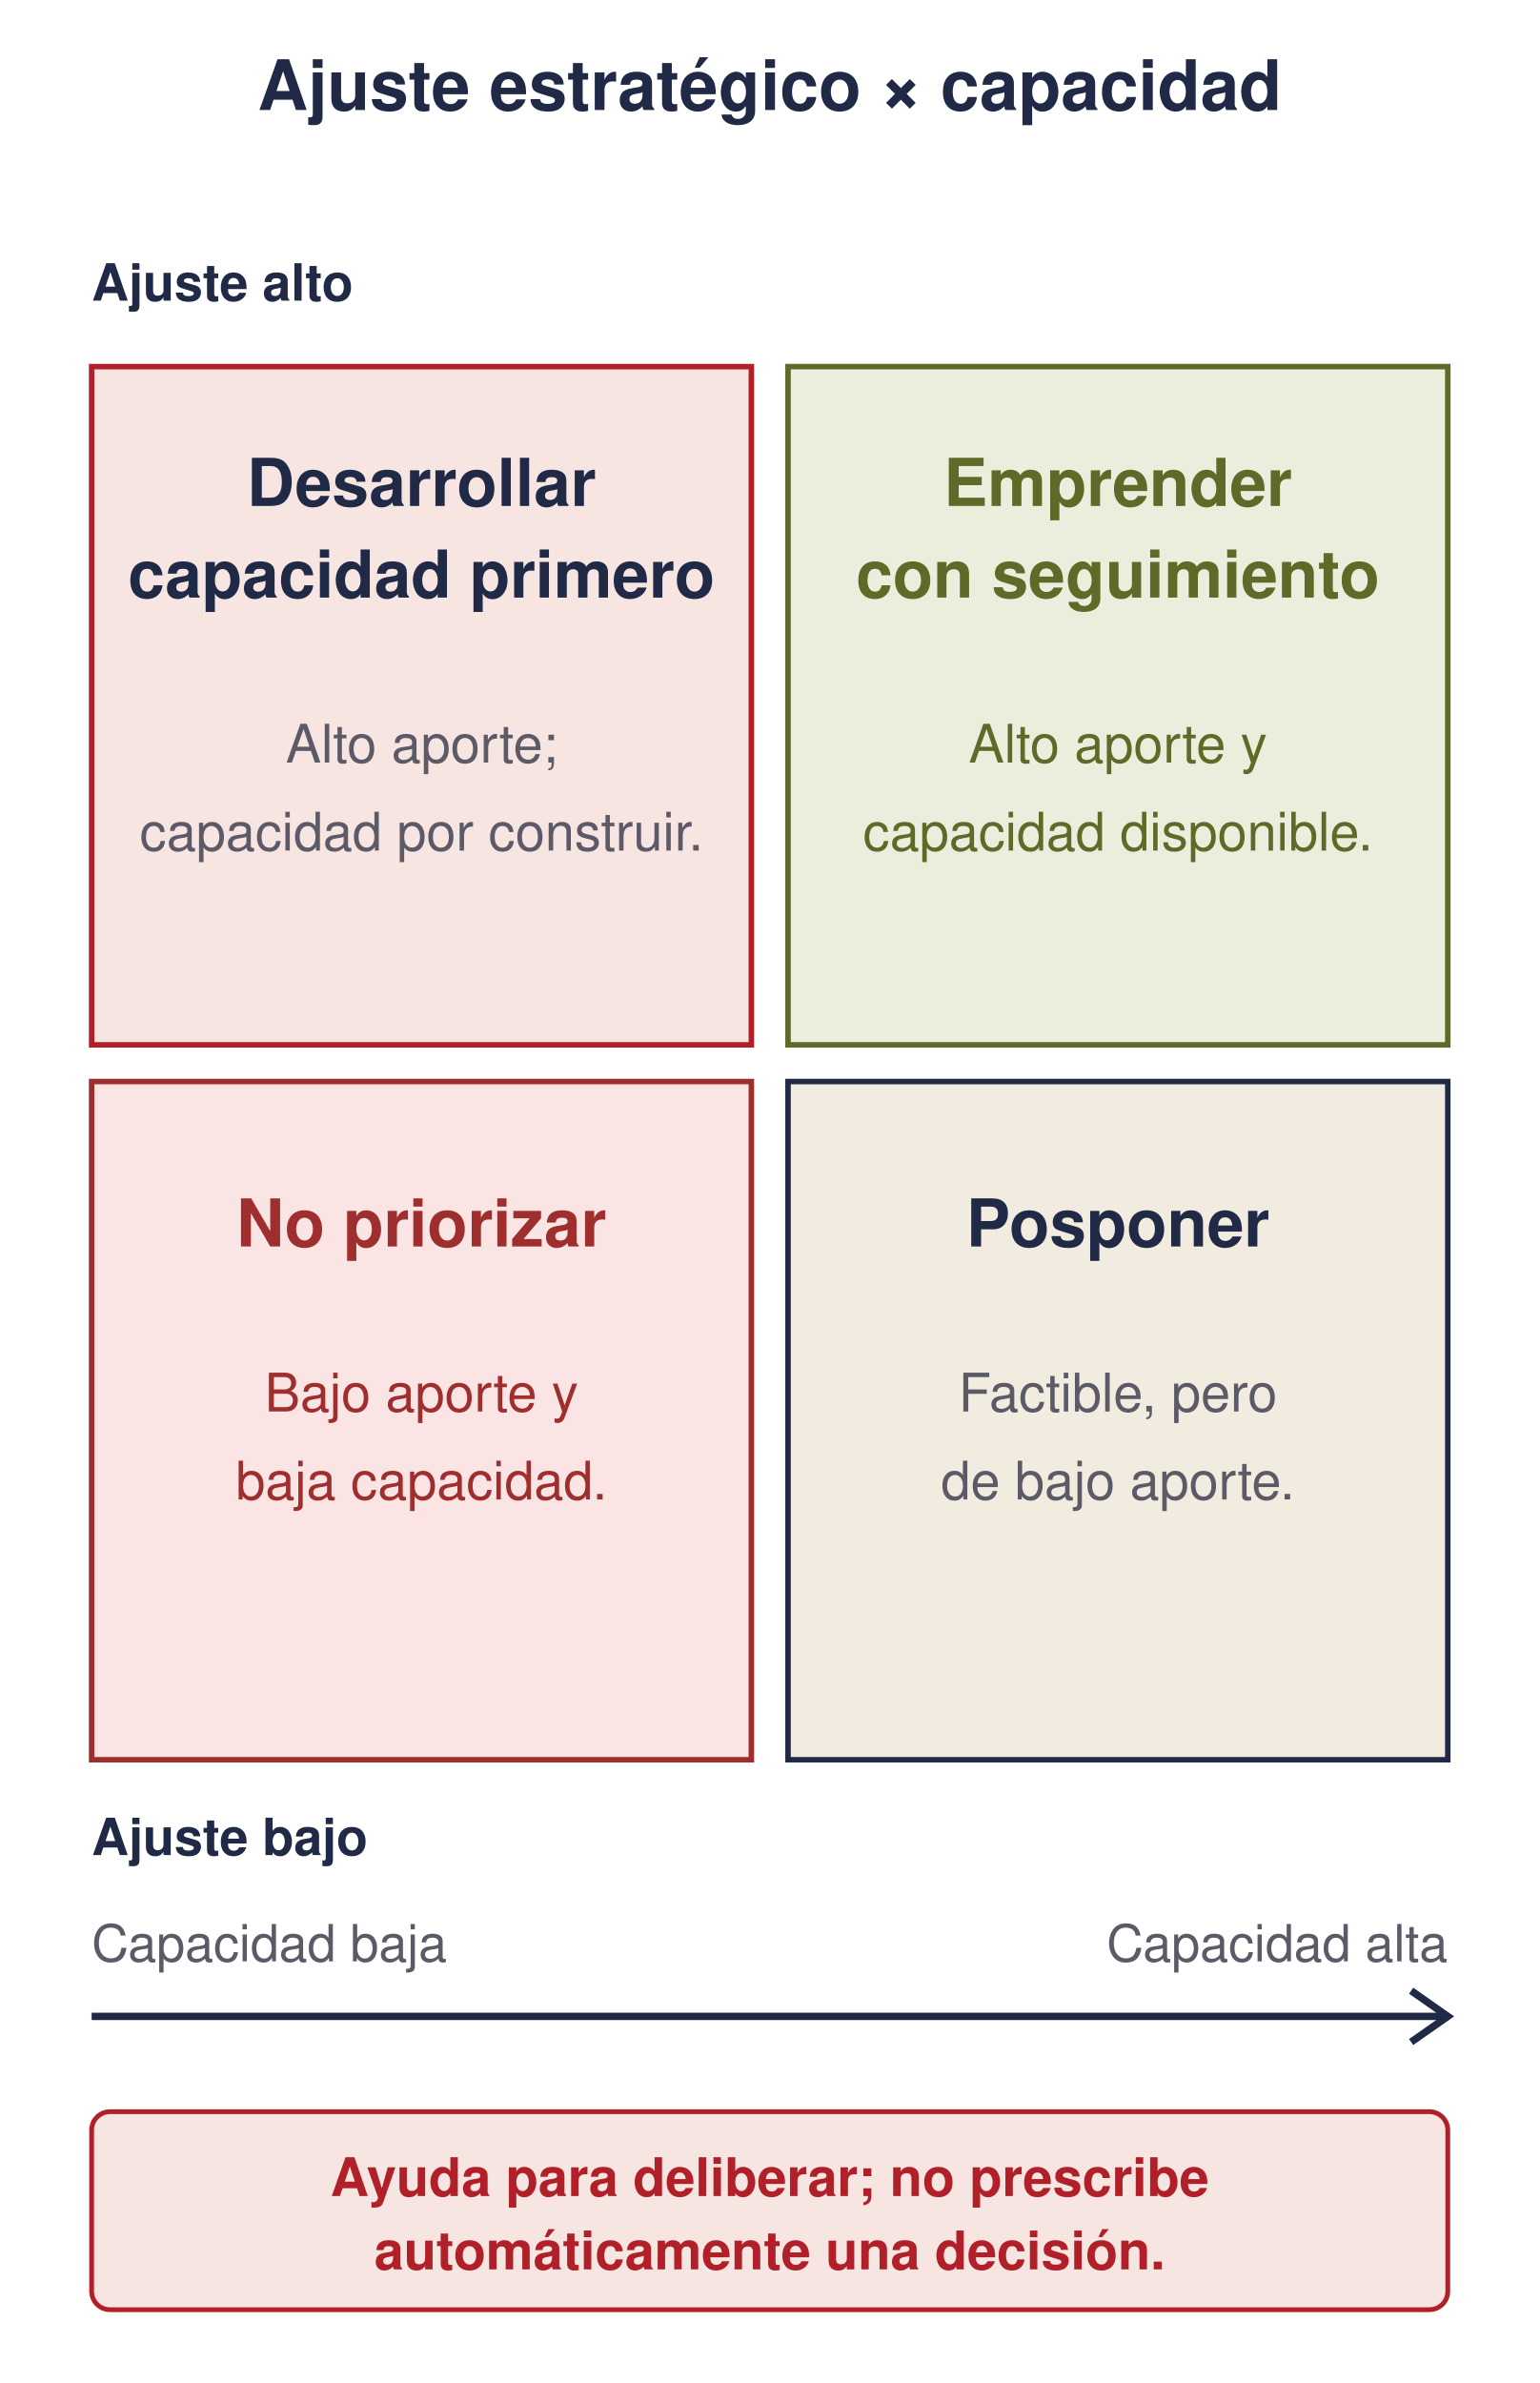
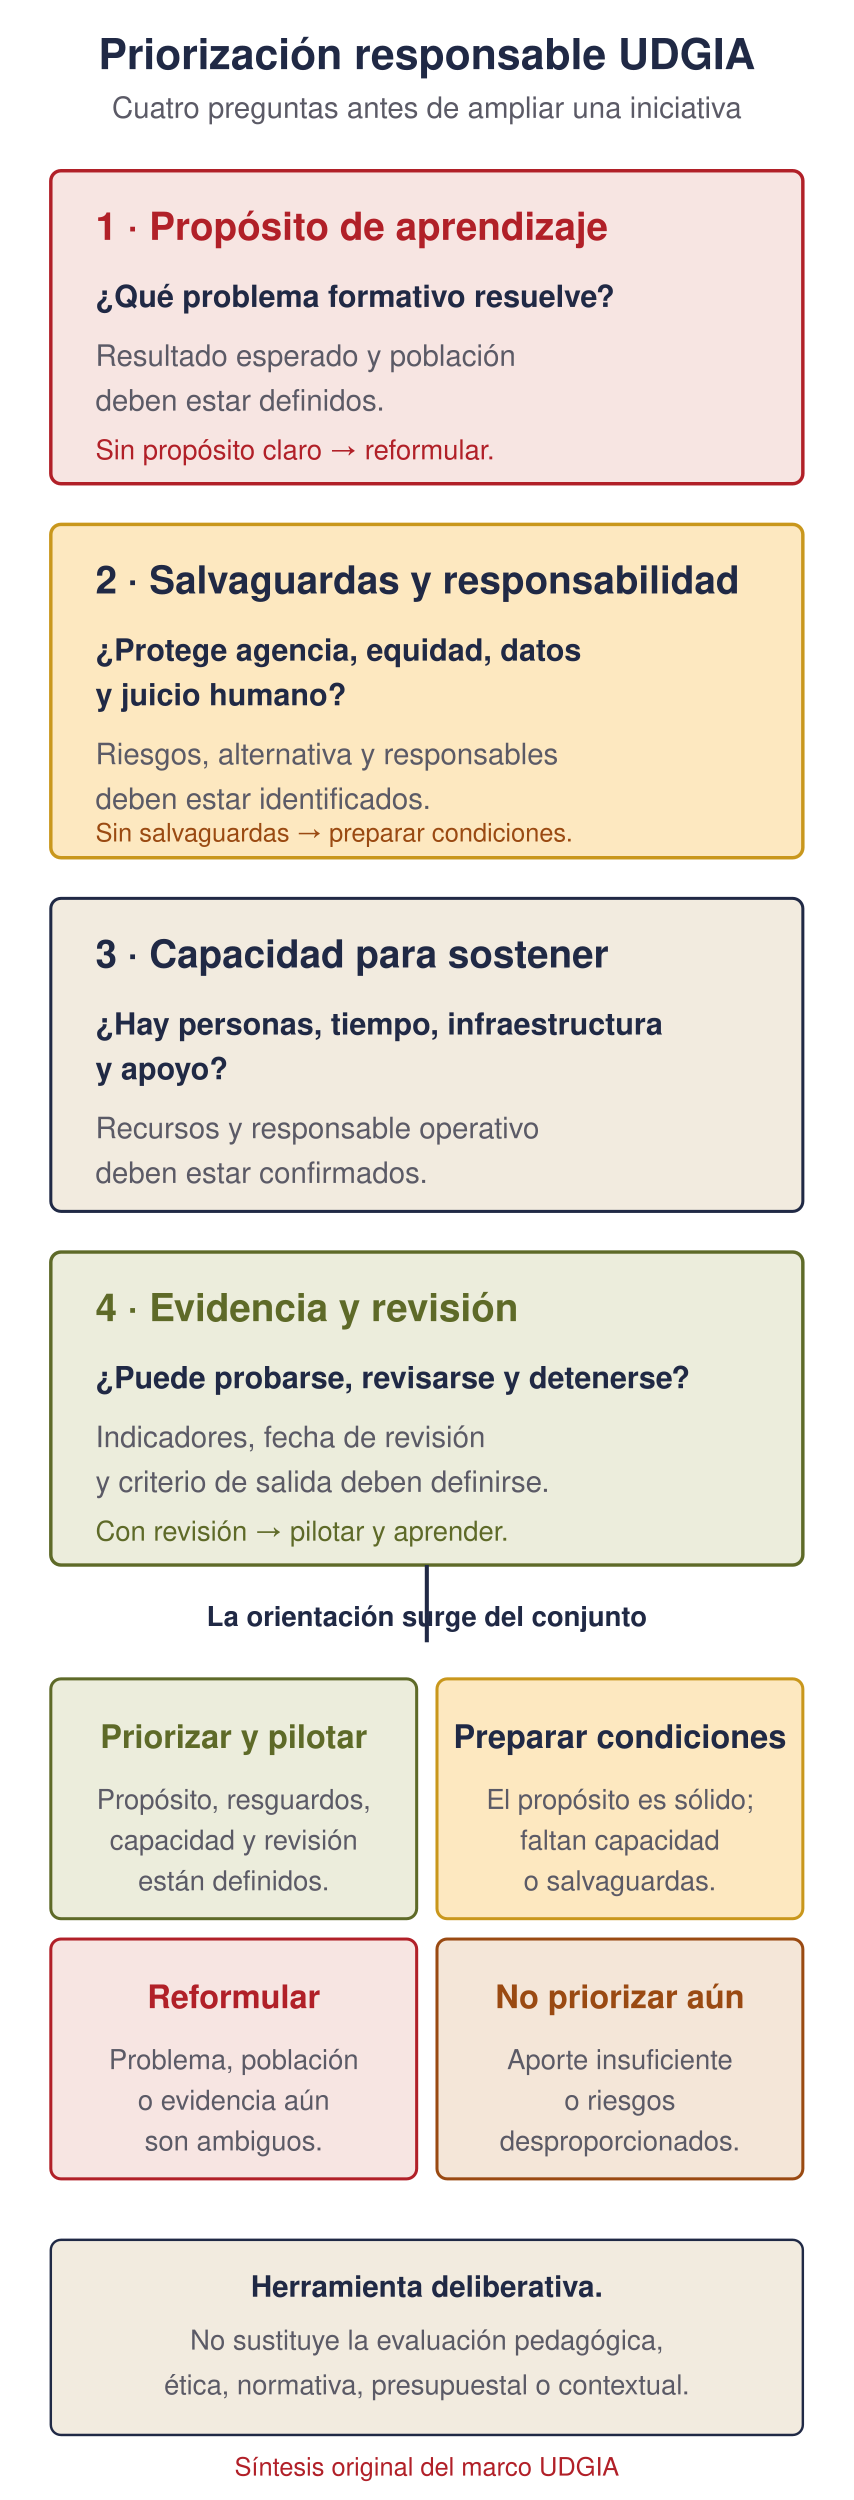
- <svg xmlns="http://www.w3.org/2000/svg" viewBox="0 0 420 650" role="img" aria-labelledby="titulo desc">
+ <svg xmlns="http://www.w3.org/2000/svg" viewBox="0 0 420 1230" role="img" aria-labelledby="titulo desc">
  <style>
-     .tk{font-family:'Archivo Narrow',Helvetica,Arial,sans-serif}.ink{fill:#202945}.muted{fill:#5b5a66}.primary{fill:#b12028}.good{fill:#5e6a28}.risk{fill:#9f2f2f}
-     .bg-primary{fill:#f7e5e2}.bg-good{fill:#eceddc}.bg-neutral{fill:#f2ebdf}.bg-risk{fill:#fae4e4}.st-primary{stroke:#b12028}.st-good{stroke:#5e6a28}.st-axis{stroke:#202945}.st-risk{stroke:#9f2f2f}
+     .tk{font-family:'Archivo Narrow',Helvetica,Arial,sans-serif}.ink{fill:#202945}.muted{fill:#5b5a66}.primary{fill:#b12028}.good{fill:#5e6a28}.risk{fill:#9a4a12}
+     .bg-primary{fill:#f7e5e2}.bg-good{fill:#eceddc}.bg-neutral{fill:#f2ebdf}.bg-warn{fill:#fde8c0}.bg-risk{fill:#f4e6d8}
+     .st-primary{stroke:#b12028}.st-good{stroke:#5e6a28}.st-axis{stroke:#202945}.st-warn{stroke:#c9971c}.st-risk{stroke:#9a4a12}
  </style>
  <g class="tk">
-     <text x="210" y="30" text-anchor="middle" font-size="19" font-weight="bold" class="ink">Ajuste estratégico × capacidad</text>
-     <text x="25" y="82" font-size="14" font-weight="bold" class="ink">Ajuste alto</text>
-     <rect x="25" y="100" width="180" height="185" class="bg-primary st-primary" stroke-width="1.5" />
-     <text x="115" y="138" text-anchor="middle" font-size="18" font-weight="bold" class="ink">Desarrollar</text>
-     <text x="115" y="163" text-anchor="middle" font-size="18" font-weight="bold" class="ink">capacidad primero</text>
-     <text x="115" y="208" text-anchor="middle" font-size="14.5" class="muted">Alto aporte;</text>
-     <text x="115" y="232" text-anchor="middle" font-size="14.5" class="muted">capacidad por construir.</text>
-     <rect x="215" y="100" width="180" height="185" class="bg-good st-good" stroke-width="1.5" />
-     <text x="305" y="138" text-anchor="middle" font-size="18" font-weight="bold" class="good">Emprender</text>
-     <text x="305" y="163" text-anchor="middle" font-size="18" font-weight="bold" class="good">con seguimiento</text>
-     <text x="305" y="208" text-anchor="middle" font-size="14.5" class="good">Alto aporte y</text>
-     <text x="305" y="232" text-anchor="middle" font-size="14.5" class="good">capacidad disponible.</text>
-     <rect x="25" y="295" width="180" height="185" class="bg-risk st-risk" stroke-width="1.5" />
-     <text x="115" y="340" text-anchor="middle" font-size="18" font-weight="bold" class="risk">No priorizar</text>
-     <text x="115" y="385" text-anchor="middle" font-size="14.5" class="risk">Bajo aporte y</text>
-     <text x="115" y="409" text-anchor="middle" font-size="14.5" class="risk">baja capacidad.</text>
-     <rect x="215" y="295" width="180" height="185" class="bg-neutral st-axis" stroke-width="1.5" />
-     <text x="305" y="340" text-anchor="middle" font-size="18" font-weight="bold" class="ink">Posponer</text>
-     <text x="305" y="385" text-anchor="middle" font-size="14.5" class="muted">Factible, pero</text>
-     <text x="305" y="409" text-anchor="middle" font-size="14.5" class="muted">de bajo aporte.</text>
-     <text x="25" y="506" font-size="14" font-weight="bold" class="ink">Ajuste bajo</text>
-     <text x="25" y="535" font-size="14" class="muted">Capacidad baja</text>
-     <text x="395" y="535" text-anchor="end" font-size="14" class="muted">Capacidad alta</text>
-     <path d="M25 550H395" class="st-axis" stroke-width="2" />
-     <path d="m385 543 10 7-10 7" fill="none" class="st-axis" stroke-width="2" />
-     <rect x="25" y="576" width="370" height="54" rx="5" class="bg-primary st-primary" stroke-width="1.3" />
-     <text x="210" y="599" text-anchor="middle" font-size="14.5" font-weight="bold" class="primary">Ayuda para deliberar; no prescribe</text>
-     <text x="210" y="619" text-anchor="middle" font-size="14.5" font-weight="bold" class="primary">automáticamente una decisión.</text>
+     <text x="210" y="34" text-anchor="middle" font-size="21" font-weight="bold" class="ink">Priorización responsable UDGIA</text>
+     <text x="210" y="58" text-anchor="middle" font-size="14.5" class="muted">Cuatro preguntas antes de ampliar una iniciativa</text>
+     <g transform="translate(25 84)">
+       <rect width="370" height="154" rx="5" class="bg-primary st-primary" stroke-width="1.7" />
+       <text x="22" y="34" font-size="19" font-weight="bold" class="primary">1 · Propósito de aprendizaje</text>
+       <text x="22" y="67" font-size="15" font-weight="bold" class="ink">¿Qué problema formativo resuelve?</text>
+       <text x="22" y="96" font-size="14.5" class="muted">Resultado esperado y población</text>
+       <text x="22" y="118" font-size="14.5" class="muted">deben estar definidos.</text>
+       <text x="22" y="142" font-size="13.5" class="primary">Sin propósito claro → reformular.</text>
+     </g>
+     <g transform="translate(25 258)">
+       <rect width="370" height="164" rx="5" class="bg-warn st-warn" stroke-width="1.7" />
+       <text x="22" y="34" font-size="19" font-weight="bold" class="ink">2 · Salvaguardas y responsabilidad</text>
+       <text x="22" y="67" font-size="15" font-weight="bold" class="ink">¿Protege agencia, equidad, datos</text>
+       <text x="22" y="89" font-size="15" font-weight="bold" class="ink">y juicio humano?</text>
+       <text x="22" y="118" font-size="14.5" class="muted">Riesgos, alternativa y responsables</text>
+       <text x="22" y="140" font-size="14.5" class="muted">deben estar identificados.</text>
+       <text x="22" y="156" font-size="12.5" class="risk">Sin salvaguardas → preparar condiciones.</text>
+     </g>
+     <g transform="translate(25 442)">
+       <rect width="370" height="154" rx="5" class="bg-neutral st-axis" stroke-width="1.5" />
+       <text x="22" y="34" font-size="19" font-weight="bold" class="ink">3 · Capacidad para sostener</text>
+       <text x="22" y="67" font-size="15" font-weight="bold" class="ink">¿Hay personas, tiempo, infraestructura</text>
+       <text x="22" y="89" font-size="15" font-weight="bold" class="ink">y apoyo?</text>
+       <text x="22" y="118" font-size="14.5" class="muted">Recursos y responsable operativo</text>
+       <text x="22" y="140" font-size="14.5" class="muted">deben estar confirmados.</text>
+     </g>
+     <g transform="translate(25 616)">
+       <rect width="370" height="154" rx="5" class="bg-good st-good" stroke-width="1.7" />
+       <text x="22" y="34" font-size="19" font-weight="bold" class="good">4 · Evidencia y revisión</text>
+       <text x="22" y="67" font-size="15" font-weight="bold" class="ink">¿Puede probarse, revisarse y detenerse?</text>
+       <text x="22" y="96" font-size="14.5" class="muted">Indicadores, fecha de revisión</text>
+       <text x="22" y="118" font-size="14.5" class="muted">y criterio de salida deben definirse.</text>
+       <text x="22" y="142" font-size="13.5" class="good">Con revisión → pilotar y aprender.</text>
+     </g>
+     <path d="M210 770v38" class="st-axis" stroke-width="2" />
+     <text x="210" y="800" text-anchor="middle" font-size="13.5" font-weight="bold" class="ink">La orientación surge del conjunto</text>
+     <g transform="translate(25 826)">
+       <rect width="180" height="118" rx="5" class="bg-good st-good" stroke-width="1.5" />
+       <text x="90" y="34" text-anchor="middle" font-size="16" font-weight="bold" class="good">Priorizar y pilotar</text>
+       <text x="90" y="64" text-anchor="middle" font-size="13.5" class="muted">Propósito, resguardos,</text>
+       <text x="90" y="84" text-anchor="middle" font-size="13.5" class="muted">capacidad y revisión</text>
+       <text x="90" y="104" text-anchor="middle" font-size="13.5" class="muted">están definidos.</text>
+     </g>
+     <g transform="translate(215 826)">
+       <rect width="180" height="118" rx="5" class="bg-warn st-warn" stroke-width="1.5" />
+       <text x="90" y="34" text-anchor="middle" font-size="16" font-weight="bold" class="ink">Preparar condiciones</text>
+       <text x="90" y="64" text-anchor="middle" font-size="13.5" class="muted">El propósito es sólido;</text>
+       <text x="90" y="84" text-anchor="middle" font-size="13.5" class="muted">faltan capacidad</text>
+       <text x="90" y="104" text-anchor="middle" font-size="13.5" class="muted">o salvaguardas.</text>
+     </g>
+     <g transform="translate(25 954)">
+       <rect width="180" height="118" rx="5" class="bg-primary st-primary" stroke-width="1.5" />
+       <text x="90" y="34" text-anchor="middle" font-size="16" font-weight="bold" class="primary">Reformular</text>
+       <text x="90" y="64" text-anchor="middle" font-size="13.5" class="muted">Problema, población</text>
+       <text x="90" y="84" text-anchor="middle" font-size="13.5" class="muted">o evidencia aún</text>
+       <text x="90" y="104" text-anchor="middle" font-size="13.5" class="muted">son ambiguos.</text>
+     </g>
+     <g transform="translate(215 954)">
+       <rect width="180" height="118" rx="5" class="bg-risk st-risk" stroke-width="1.5" />
+       <text x="90" y="34" text-anchor="middle" font-size="16" font-weight="bold" class="risk">No priorizar aún</text>
+       <text x="90" y="64" text-anchor="middle" font-size="13.5" class="muted">Aporte insuficiente</text>
+       <text x="90" y="84" text-anchor="middle" font-size="13.5" class="muted">o riesgos</text>
+       <text x="90" y="104" text-anchor="middle" font-size="13.5" class="muted">desproporcionados.</text>
+     </g>
+     <rect x="25" y="1102" width="370" height="96" rx="5" class="bg-neutral st-axis" stroke-width="1.2" />
+     <text x="210" y="1130" text-anchor="middle" font-size="14.5" font-weight="bold" class="ink">Herramienta deliberativa.</text>
+     <text x="210" y="1156" text-anchor="middle" font-size="13.5" class="muted">No sustituye la evaluación pedagógica,</text>
+     <text x="210" y="1178" text-anchor="middle" font-size="13.5" class="muted">ética, normativa, presupuestal o contextual.</text>
+     <text x="210" y="1218" text-anchor="middle" font-size="12.5" class="primary">Síntesis original del marco UDGIA</text>
  </g>
</svg>
